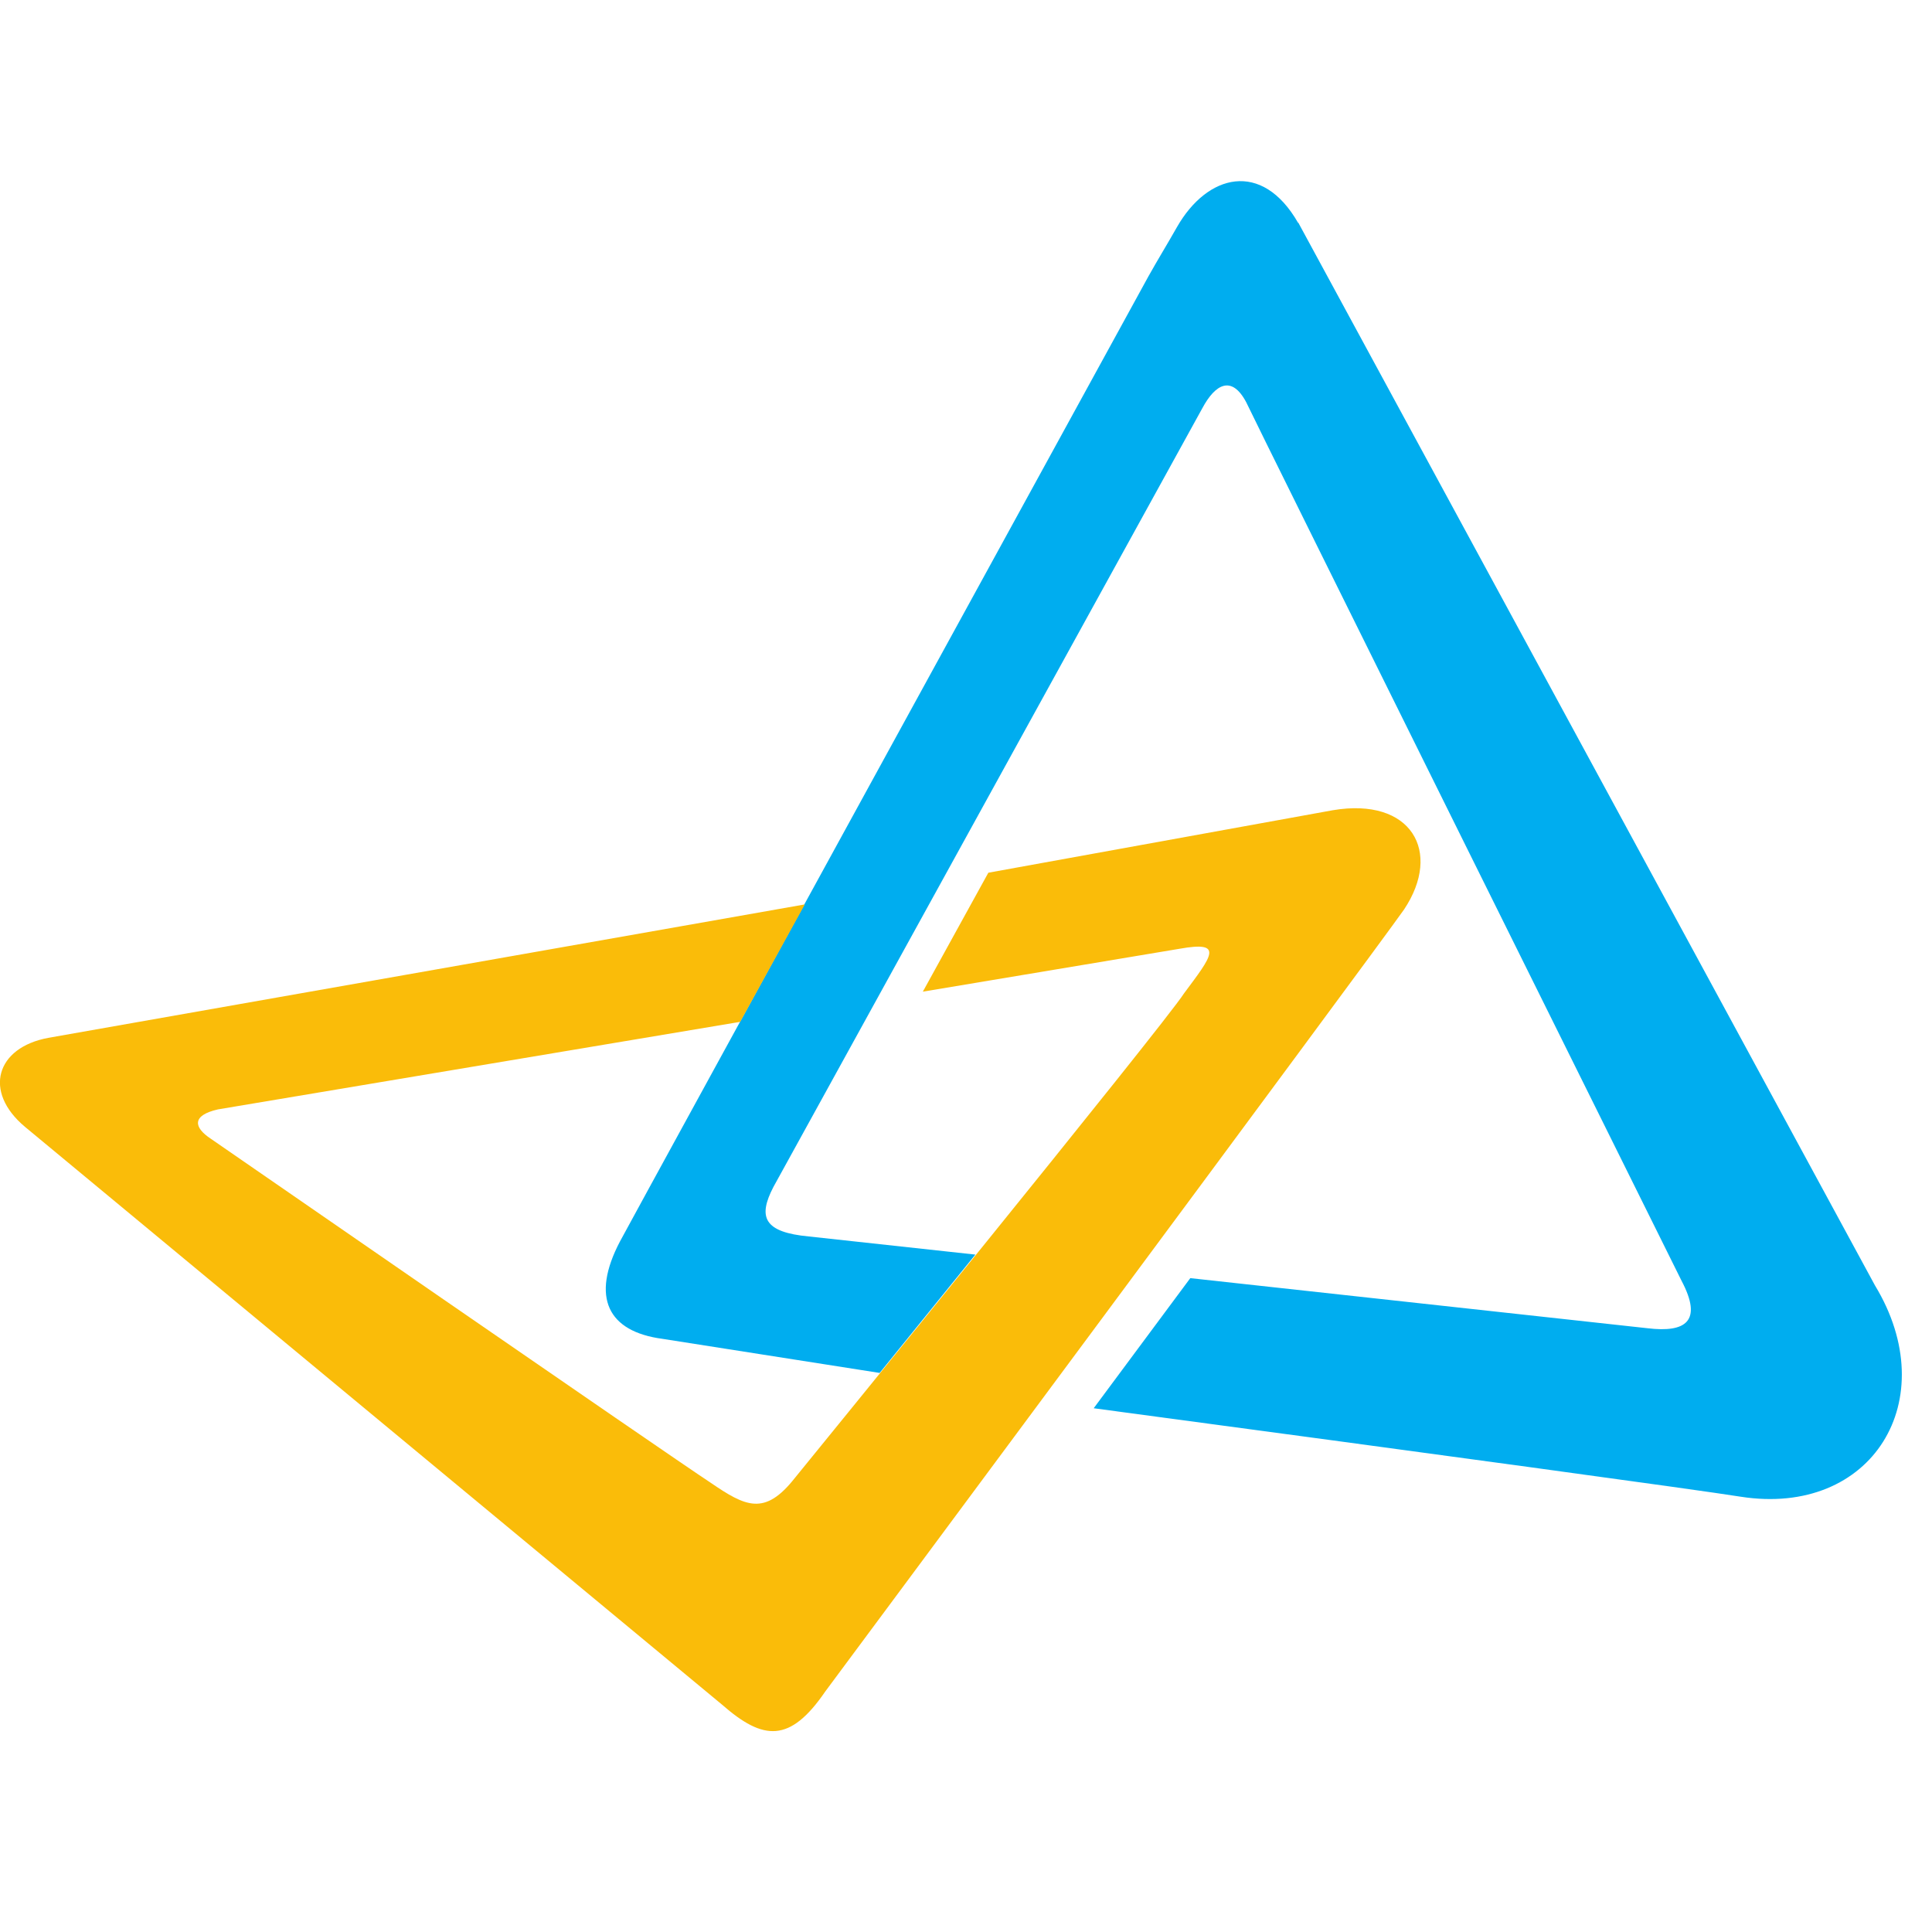
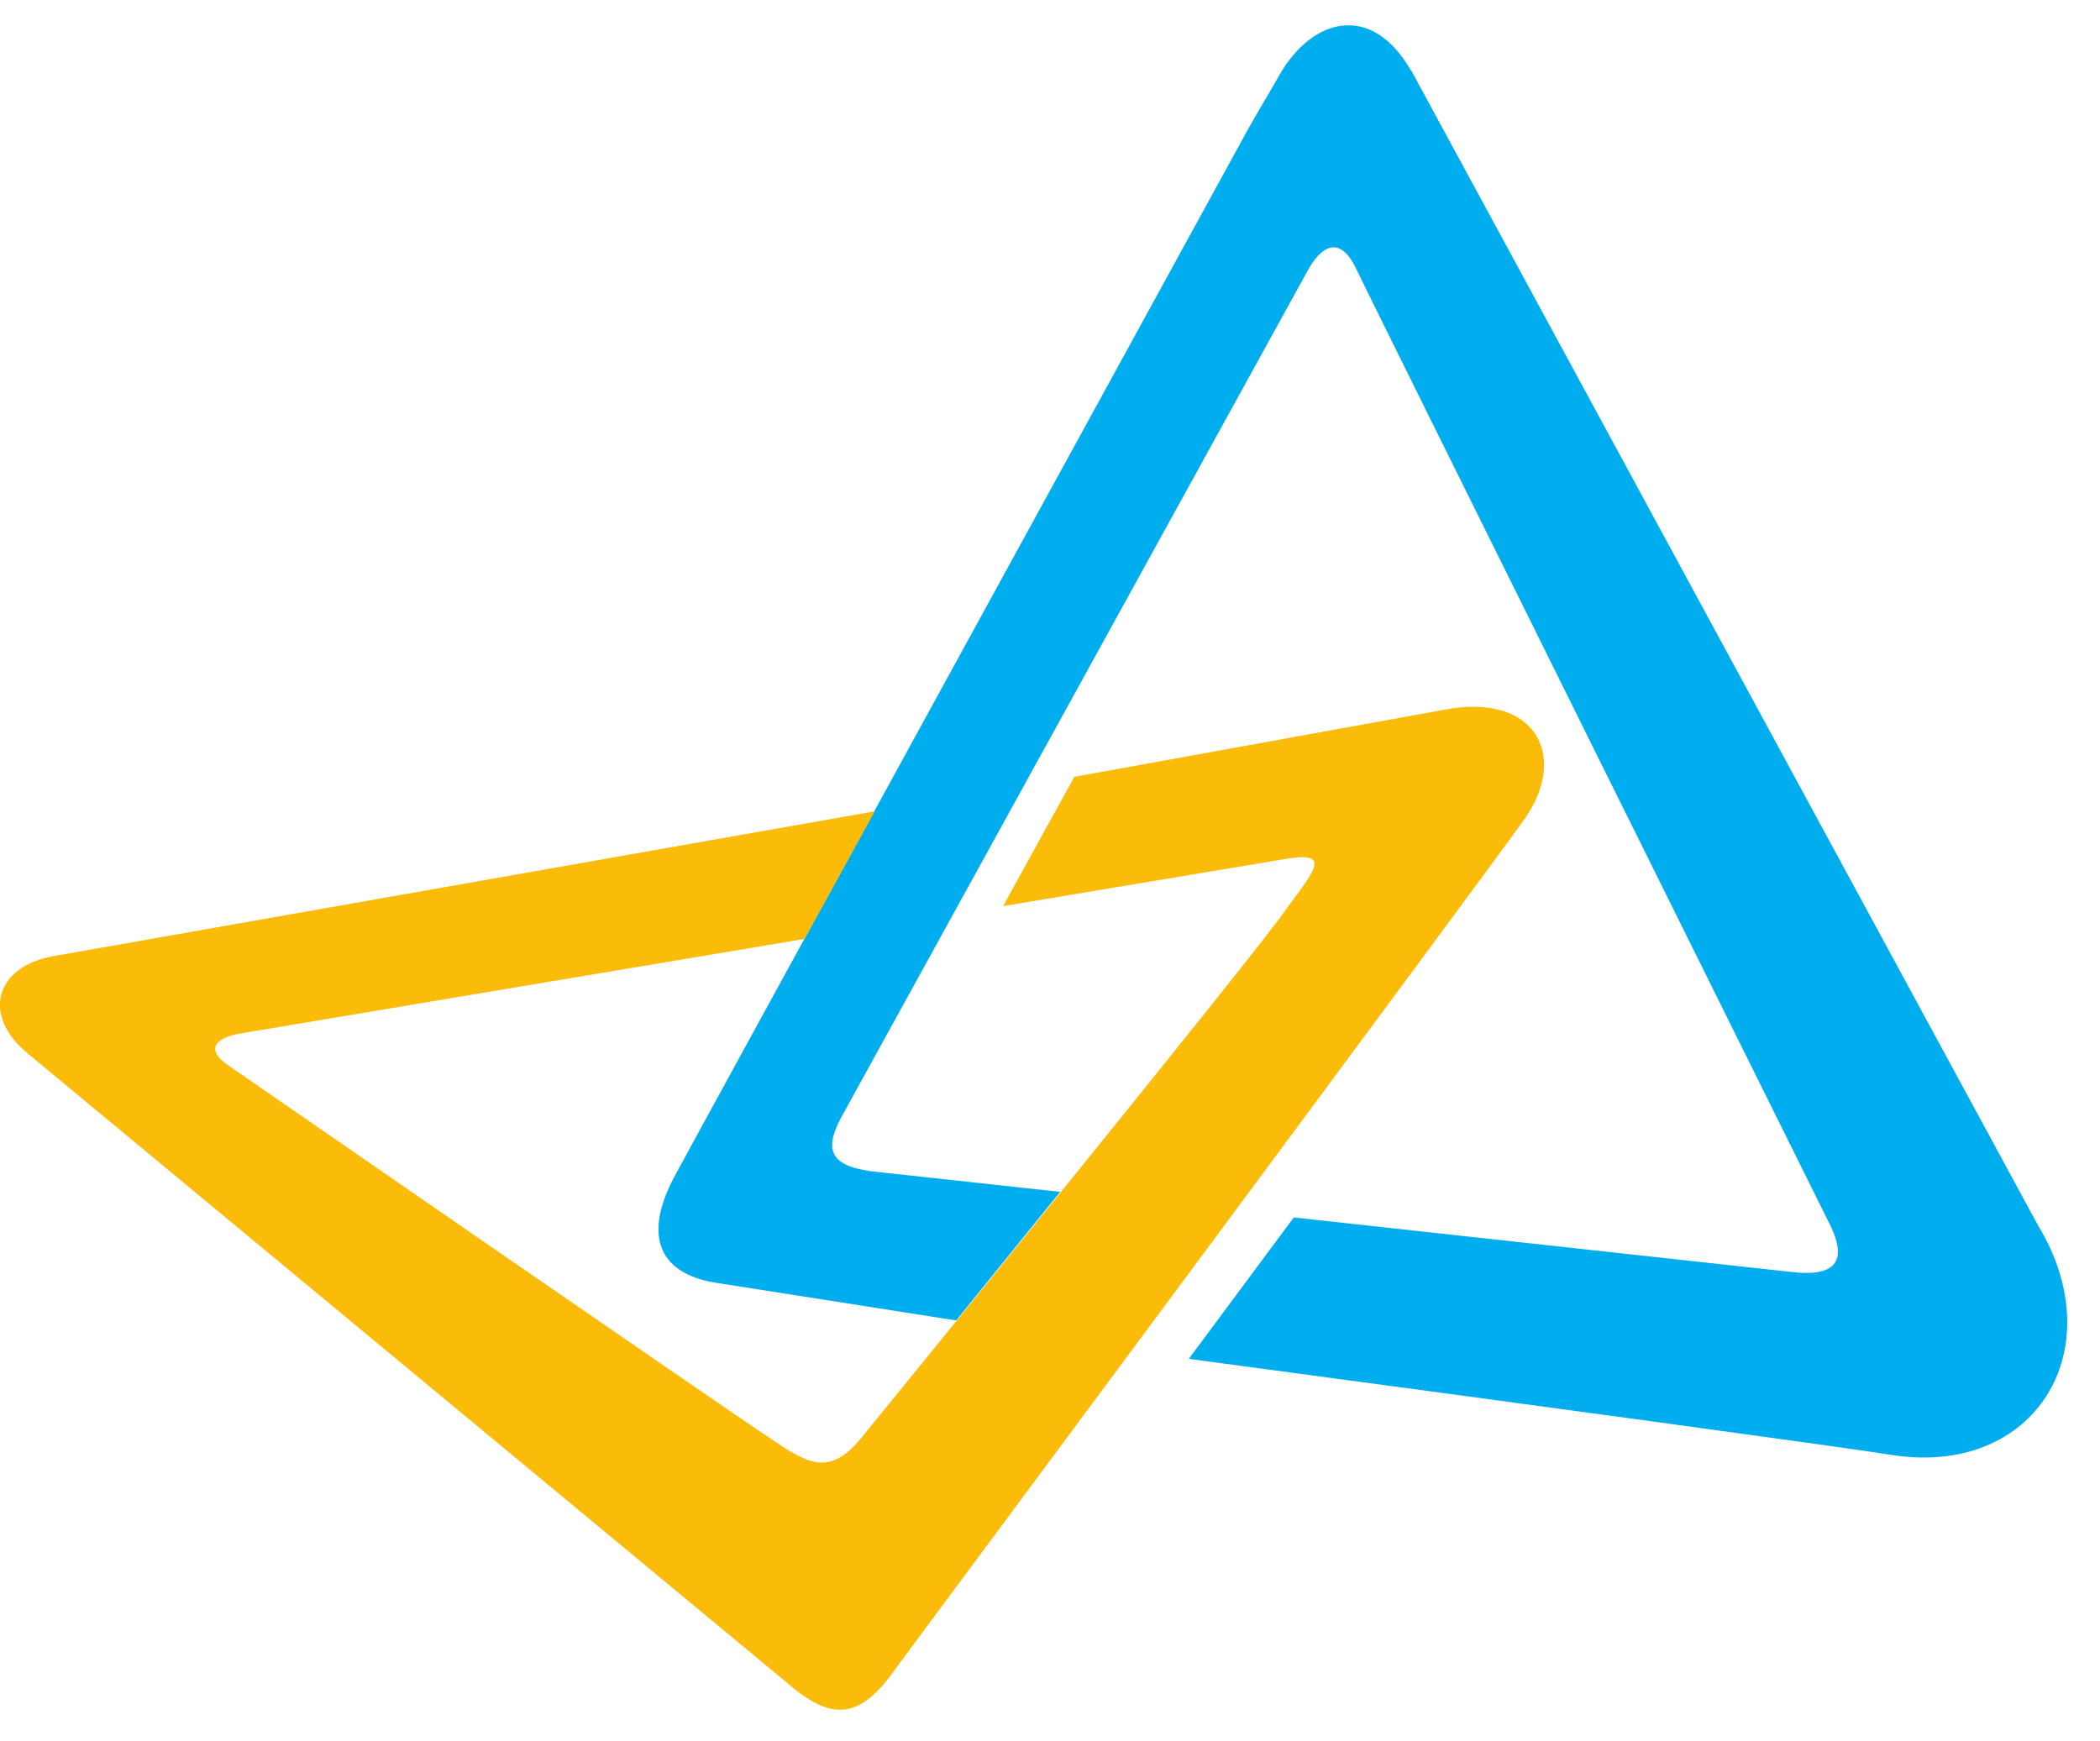
- <svg xmlns="http://www.w3.org/2000/svg" fill="none" viewBox="0 0 64 64">
+ <svg xmlns="http://www.w3.org/2000/svg" fill="none" viewBox="0 5.23 64 53.05">
  <path fill="#00adef" d="m43.01 7.38 19.1 35.2c2.3 3.79-.09 7.68-4.45 7-1.37-.22-10.23-1.43-21.43-2.93l3.2-4.31L54.58 44c1.25.15 1.84-.22 1.12-1.58 0 0-14.28-28.77-14.42-29.1-.48-.9-1.02-.6-1.45.2l-14.21 25.8c-.52 1-.32 1.5 1.18 1.64l5.51.6-3.17 3.92-7.2-1.13c-1.8-.24-2.38-1.37-1.4-3.23.75-1.4 17.5-31.96 17.5-31.96.33-.59.61-1.04.95-1.64 1-1.75 2.81-2.23 4.01-.14" style="fill:#00adef;fill:color(display-p3 0 .678 .937);fill-opacity:1" />
  <path fill="#fabc09" d="m1.6 34.38 25.06-4.42-2.14 3.89-17.3 2.9c-.88.2-.8.6-.24.97 0 0 15.09 10.43 16.55 11.39 1.17.8 1.8 1.12 2.8-.15 0 0 12.25-15.04 12.89-16.05.93-1.25 1.35-1.75-.15-1.48l-8.5 1.42 2.17-3.94 11.41-2.07c2.6-.44 3.64 1.37 2.36 3.29-1.1 1.56-19.17 25.9-19.17 25.9-1.17 1.71-2.05 1.64-3.42.44L.83 37.33c-1.4-1.17-.96-2.63.77-2.95" style="fill:#fabc09;fill:color(display-p3 .98 .737 .035);fill-opacity:1" />
</svg>
